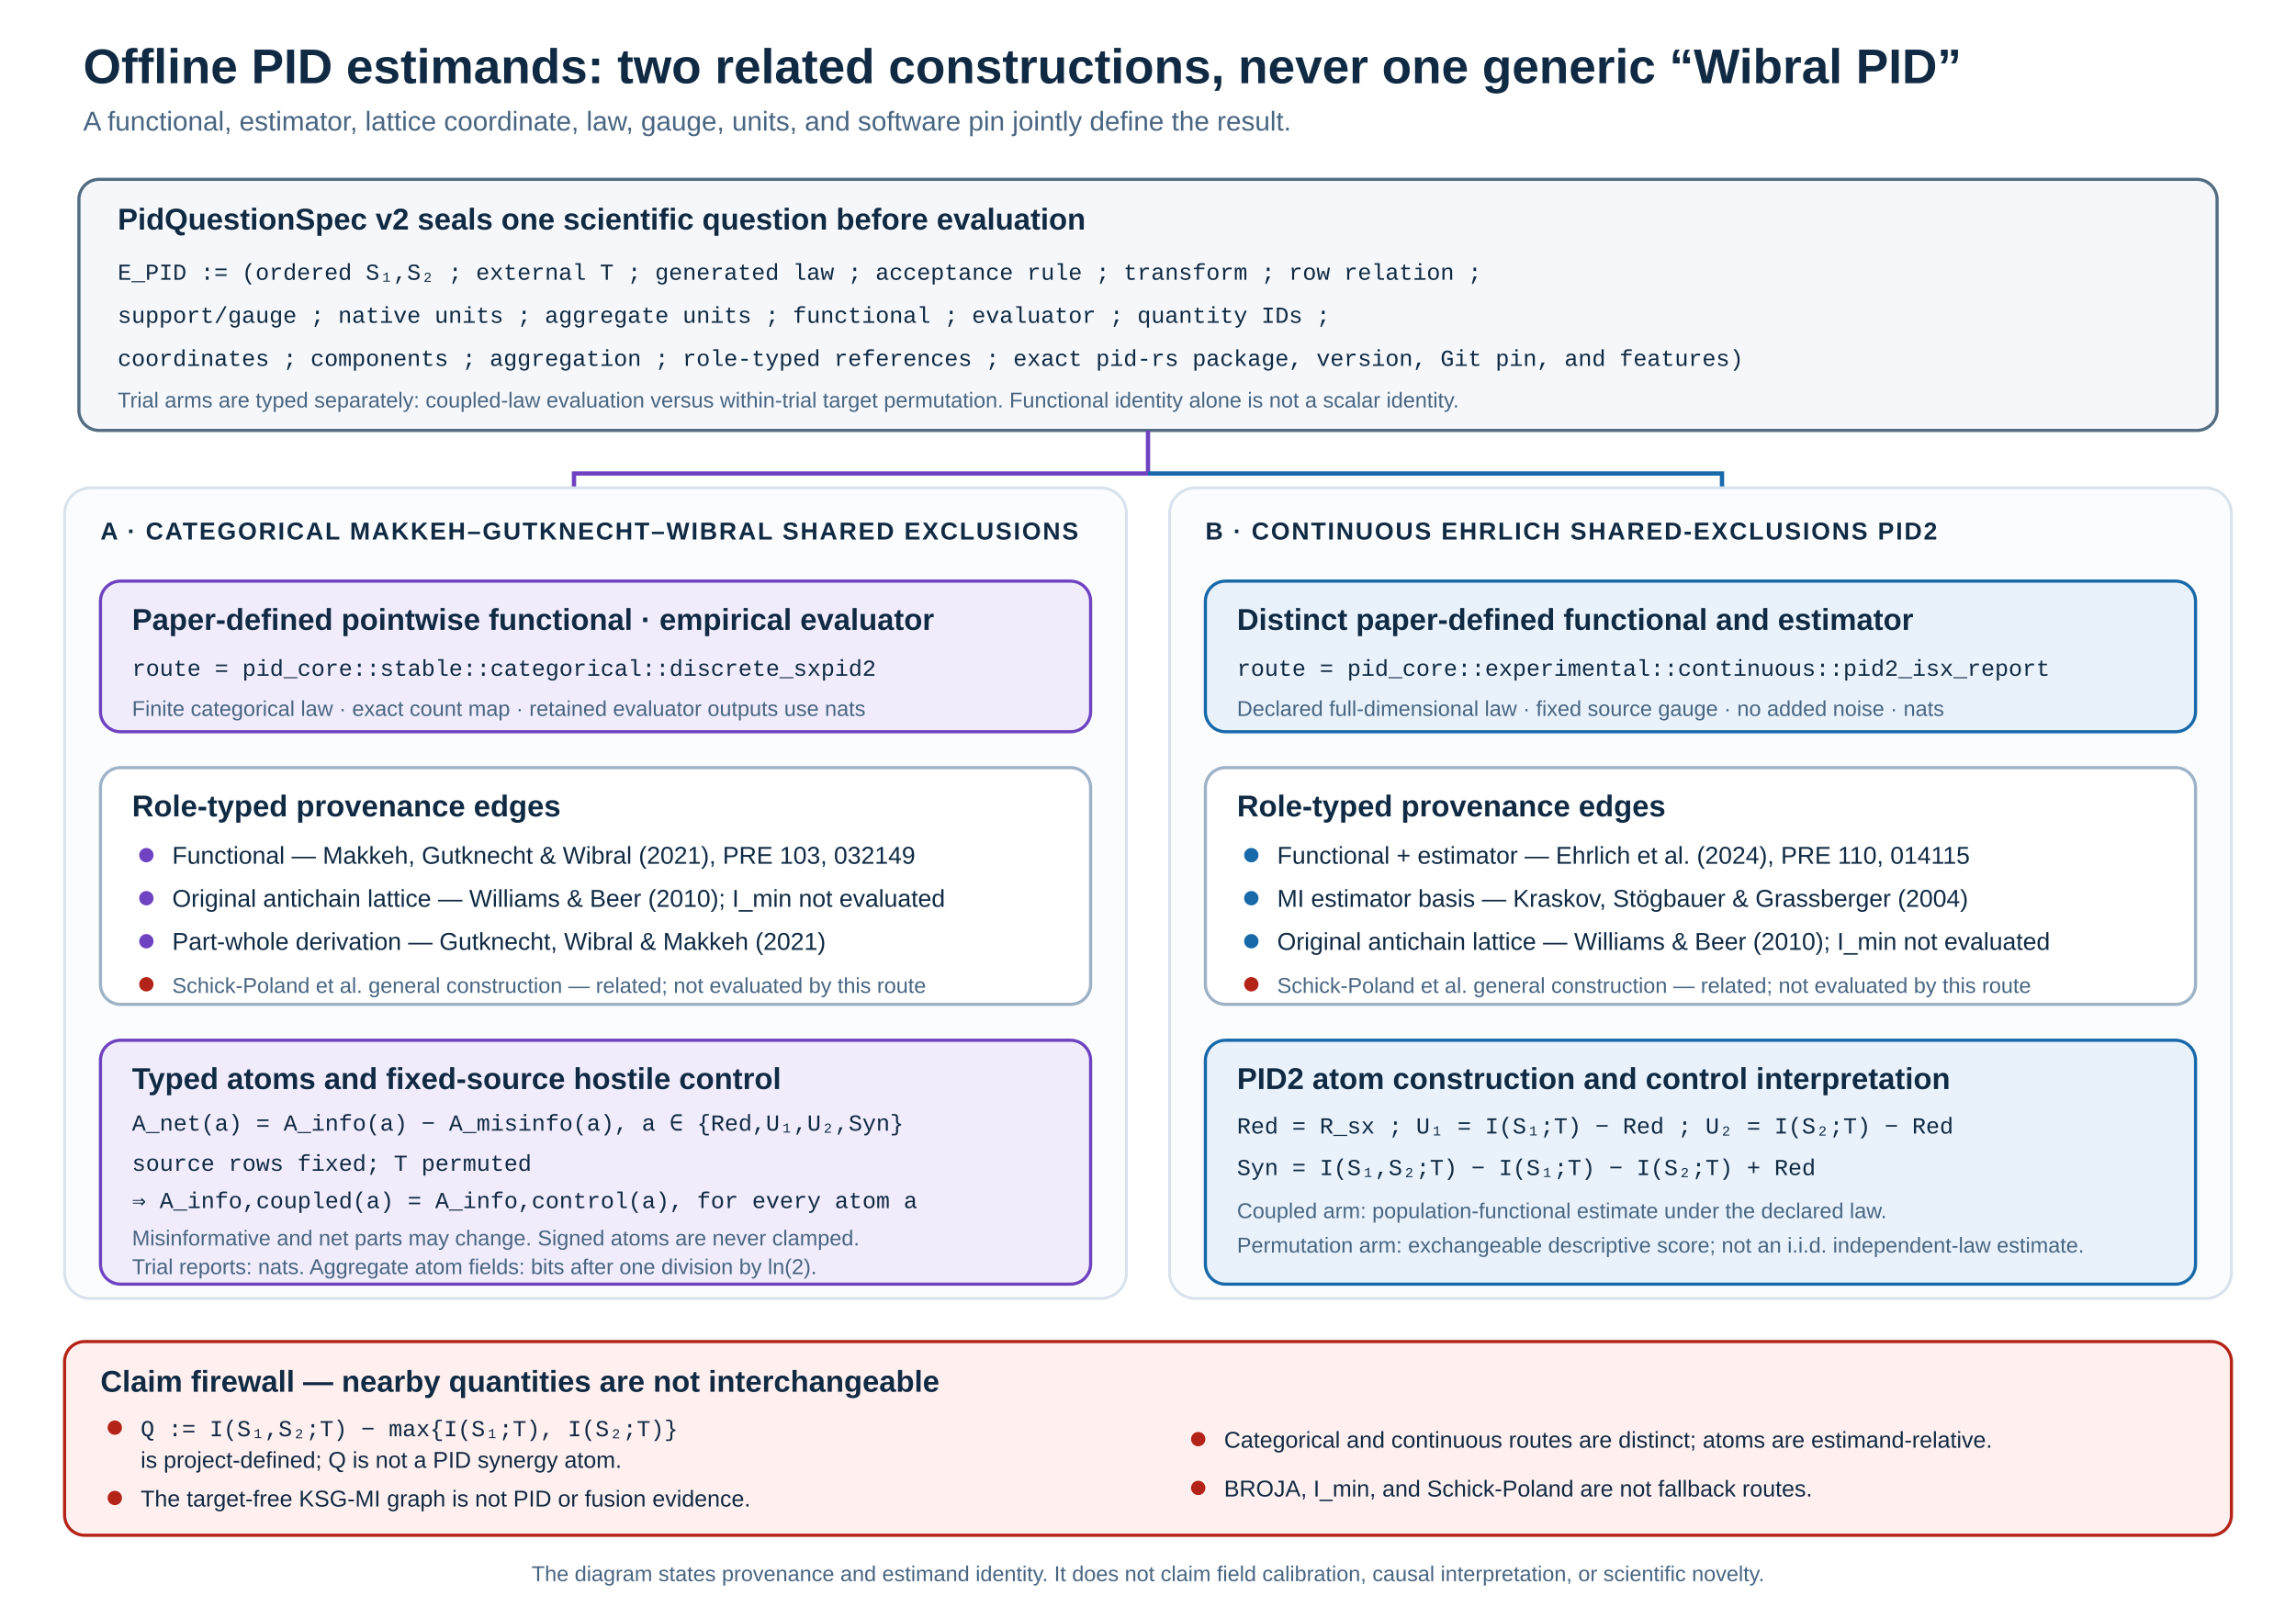
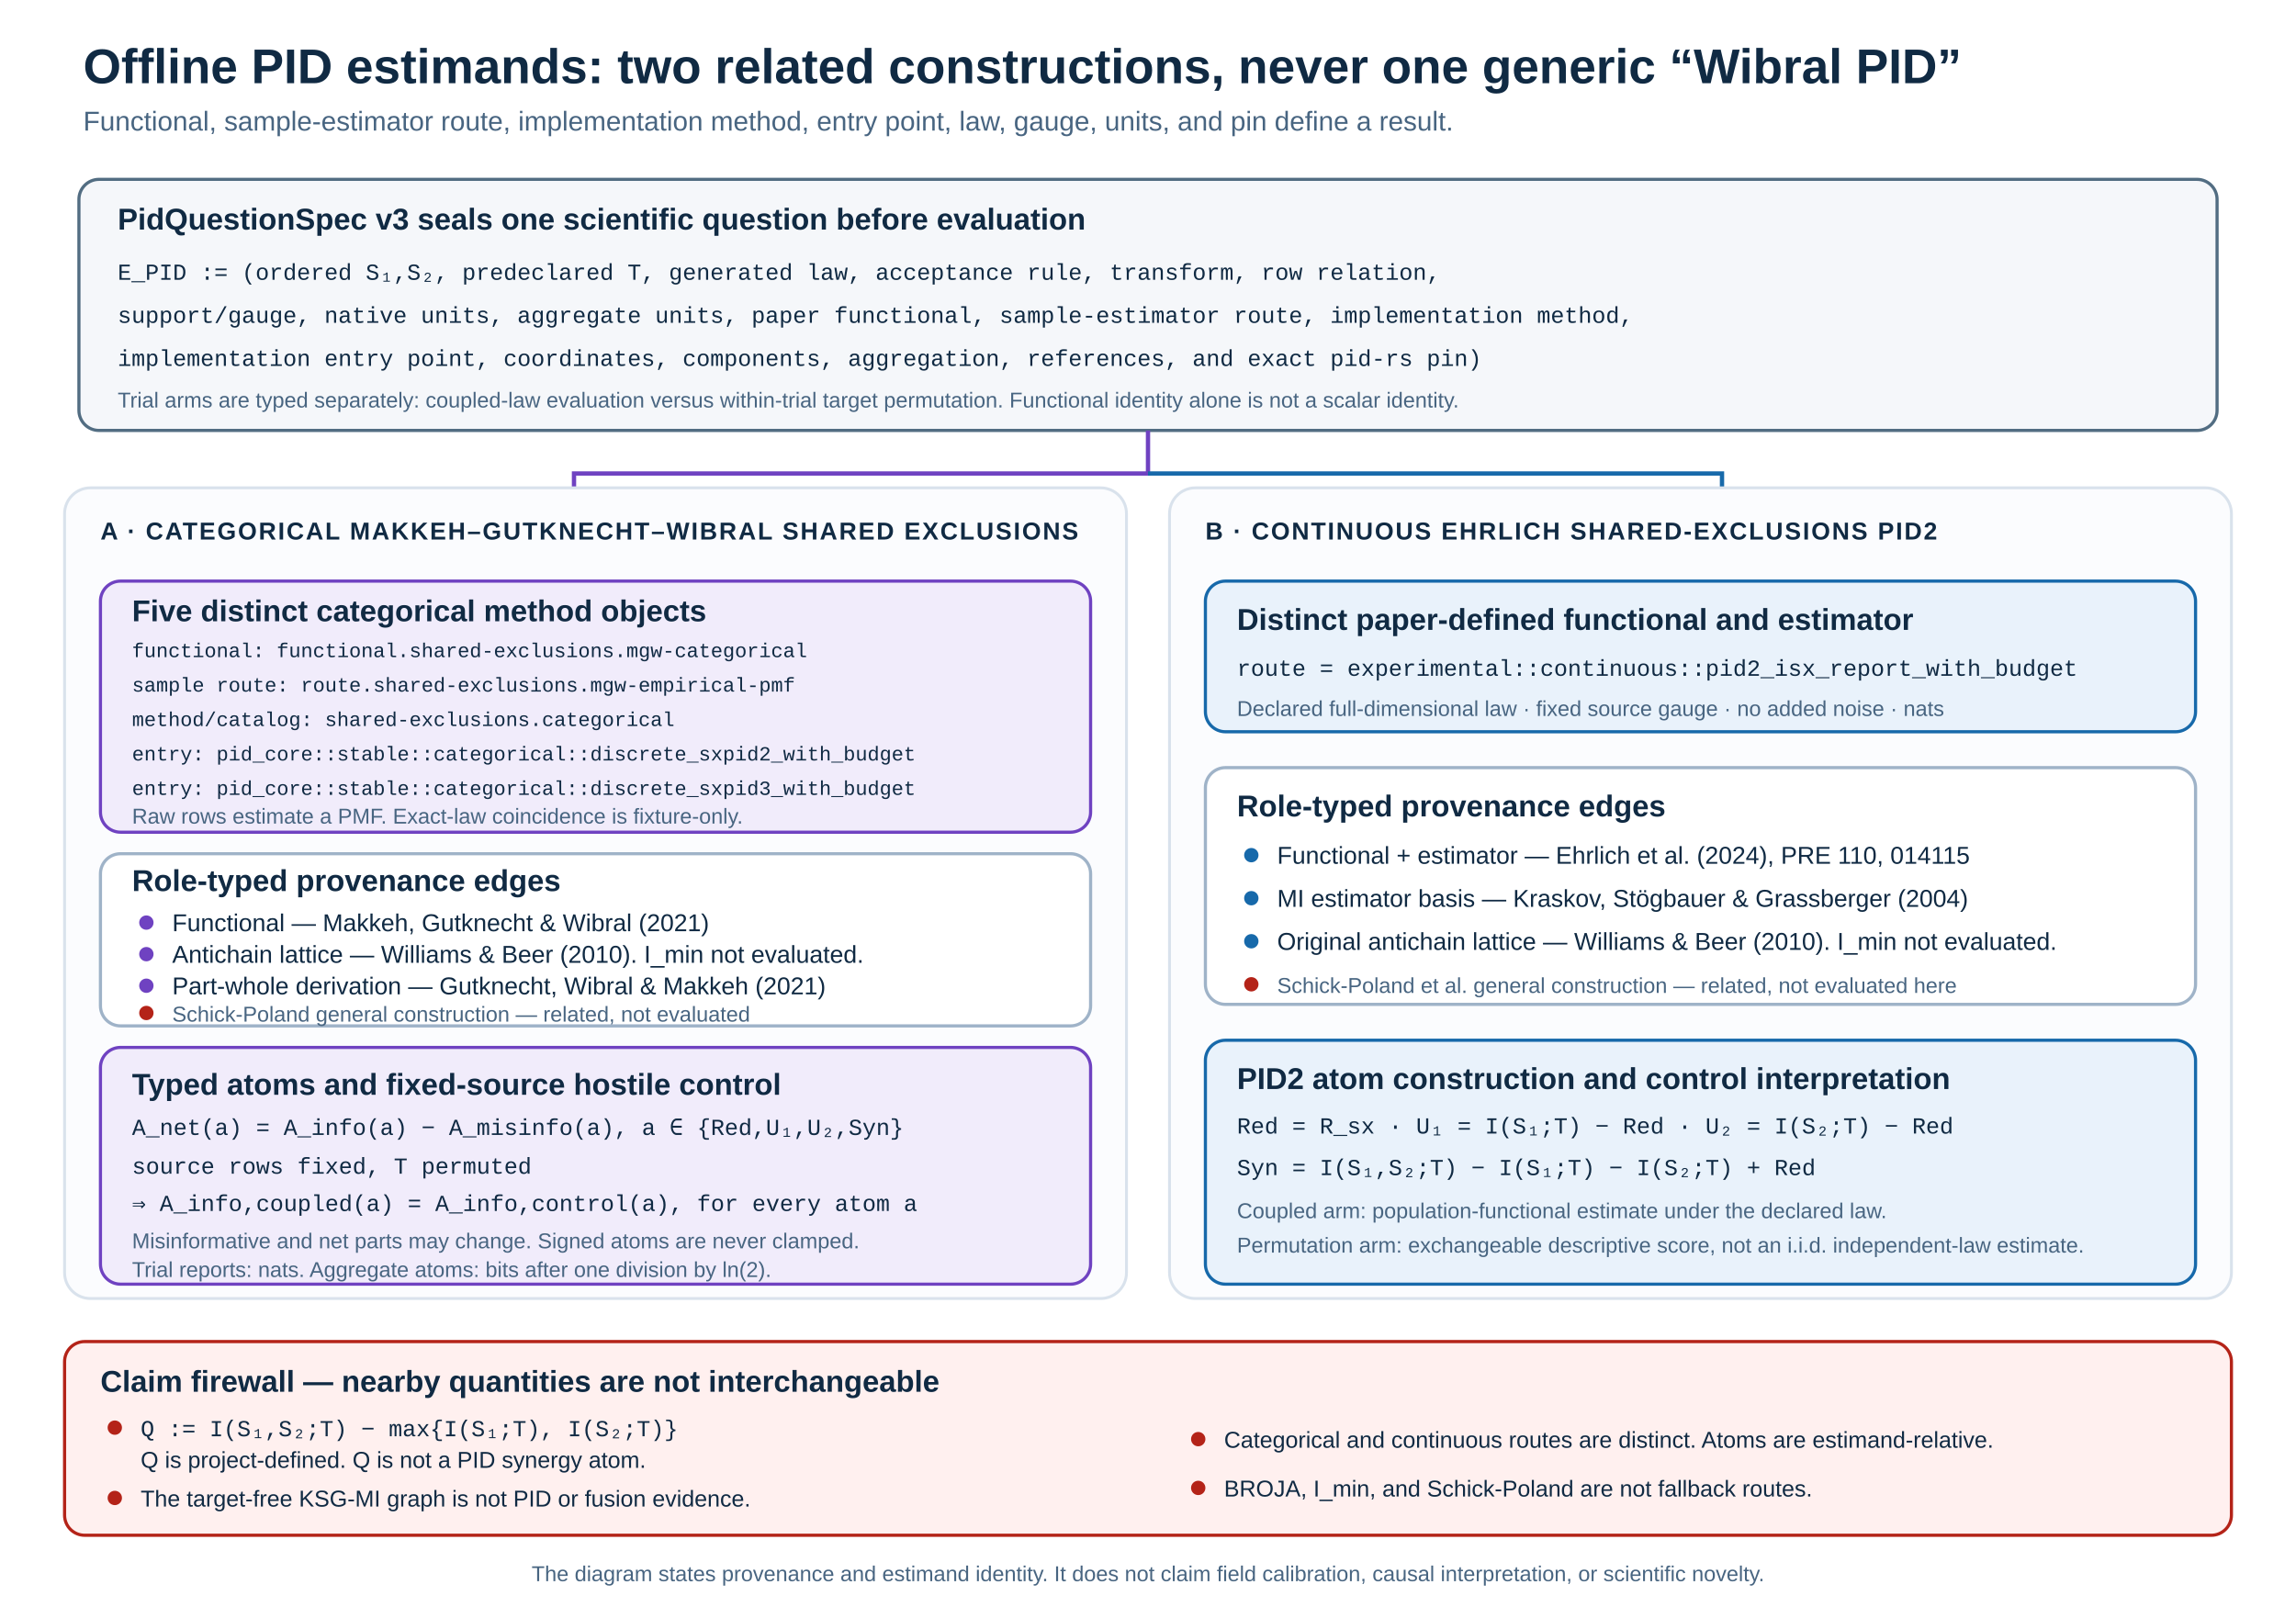
<svg xmlns="http://www.w3.org/2000/svg" width="1600" height="1120" viewBox="0 0 1600 1120" role="img" aria-labelledby="title desc" xml:lang="en">
  <defs>
    <style>
      text { font-family: Arial, Helvetica, sans-serif; fill: #102a43; }
      .title { font-size: 34px; font-weight: 700; }
      .subtitle { font-size: 19px; fill: #486581; }
      .section { font-size: 17px; font-weight: 700; letter-spacing: 1.2px; }
      .node-title { font-size: 21px; font-weight: 700; }
      .body { font-size: 17px; }
      .small { font-size: 15px; fill: #486581; }
      .equation { font-family: Menlo, Consolas, "Liberation Mono", monospace; font-size: 16px; }
+       .equation-tight { font-family: Menlo, Consolas, "Liberation Mono", monospace; font-size: 14px; }
      .firewall { font-size: 16px; }
      .lane { fill: #fbfcfe; stroke: #d9e2ec; stroke-width: 2; rx: 18; }
      .node { stroke-width: 2.2; rx: 14; }
      .question { fill: #f5f7fa; stroke: #526d82; }
      .categorical { fill: #f1ecfb; stroke: #6f42c1; }
      .continuous { fill: #e9f2fb; stroke: #1769aa; }
      .reference { fill: #ffffff; stroke: #9fb3c8; }
      .warning { fill: #fff0ef; stroke: #b42318; }
      .arrow-purple { fill: none; stroke: #6f42c1; stroke-width: 3; }
      .arrow-blue { fill: none; stroke: #1769aa; stroke-width: 3; }
      .arrowhead-purple { fill: #6f42c1; }
      .arrowhead-blue { fill: #1769aa; }
      .divider { stroke: #bcccdc; stroke-width: 1.8; }
      .bullet-purple { fill: #6f42c1; }
      .bullet-blue { fill: #1769aa; }
      .bullet-red { fill: #b42318; }
    </style>
  </defs>
  <rect width="1600" height="1120" fill="#ffffff" />
  <text x="58" y="58" class="title">Offline PID estimands: two related constructions, never one generic “Wibral PID”</text>
-   <text x="58" y="91" class="subtitle">A functional, estimator, lattice coordinate, law, gauge, units, and software pin jointly define the result.</text>
+   <text x="58" y="91" class="subtitle">Functional, sample-estimator route, implementation method, entry point, law, gauge, units, and pin define a result.</text>
  <rect x="55" y="125" width="1490" height="175" rx="14" class="node question" />
-   <text x="82" y="160" class="node-title">PidQuestionSpec v2 seals one scientific question before evaluation</text>
-   <text x="82" y="195" class="equation">E_PID := (ordered S₁,S₂ ; external T ; generated law ; acceptance rule ; transform ; row relation ;</text>
-   <text x="82" y="225" class="equation">          support/gauge ; native units ; aggregate units ; functional ; evaluator ; quantity IDs ;</text>
-   <text x="82" y="255" class="equation">          coordinates ; components ; aggregation ; role-typed references ; exact pid-rs package, version, Git pin, and features)</text>
+   <text x="82" y="160" class="node-title">PidQuestionSpec v3 seals one scientific question before evaluation</text>
+   <text x="82" y="195" class="equation">E_PID := (ordered S₁,S₂, predeclared T, generated law, acceptance rule, transform, row relation,</text>
+   <text x="82" y="225" class="equation">          support/gauge, native units, aggregate units, paper functional, sample-estimator route, implementation method,</text>
+   <text x="82" y="255" class="equation">          implementation entry point, coordinates, components, aggregation, references, and exact pid-rs pin)</text>
  <text x="82" y="284" class="small">Trial arms are typed separately: coupled-law evaluation versus within-trial target permutation. Functional identity alone is not a scalar identity.</text>
  <path d="M800 300 V330 H400 V355" class="arrow-purple" />
  <path d="M393 343 L400 355 L407 343 Z" class="arrowhead-purple" />
  <path d="M800 330 H1200 V355" class="arrow-blue" />
  <path d="M1193 343 L1200 355 L1207 343 Z" class="arrowhead-blue" />
  <rect x="45" y="340" width="740" height="565" rx="18" class="lane" />
  <text x="70" y="376" class="section" fill="#5d31a6">A · CATEGORICAL MAKKEH–GUTKNECHT–WIBRAL SHARED EXCLUSIONS</text>
-   <rect x="70" y="405" width="690" height="105" rx="14" class="node categorical" />
-   <text x="92" y="439" class="node-title">Paper-defined pointwise functional · empirical evaluator</text>
-   <text x="92" y="471" class="equation">route = pid_core::stable::categorical::discrete_sxpid2</text>
-   <text x="92" y="499" class="small">Finite categorical law · exact count map · retained evaluator outputs use nats</text>
-   <rect x="70" y="535" width="690" height="165" rx="14" class="node reference" />
-   <text x="92" y="569" class="node-title">Role-typed provenance edges</text>
-   <circle cx="102" cy="596" r="5" class="bullet-purple" />
-   <text x="120" y="602" class="body">Functional — Makkeh, Gutknecht &amp; Wibral (2021), PRE 103, 032149</text>
-   <circle cx="102" cy="626" r="5" class="bullet-purple" />
-   <text x="120" y="632" class="body">Original antichain lattice — Williams &amp; Beer (2010); I_min not evaluated</text>
-   <circle cx="102" cy="656" r="5" class="bullet-purple" />
-   <text x="120" y="662" class="body">Part-whole derivation — Gutknecht, Wibral &amp; Makkeh (2021)</text>
-   <circle cx="102" cy="686" r="5" class="bullet-red" />
-   <text x="120" y="692" class="small">Schick-Poland et al. general construction — related; not evaluated by this route</text>
-   <rect x="70" y="725" width="690" height="170" rx="14" class="node categorical" />
-   <text x="92" y="759" class="node-title">Typed atoms and fixed-source hostile control</text>
-   <text x="92" y="788" class="equation">A_net(a) = A_info(a) − A_misinfo(a),  a ∈ {Red,U₁,U₂,Syn}</text>
-   <text x="92" y="816" class="equation">source rows fixed; T permuted</text>
-   <text x="92" y="842" class="equation">⇒ A_info,coupled(a) = A_info,control(a), for every atom a</text>
-   <text x="92" y="868" class="small">Misinformative and net parts may change. Signed atoms are never clamped.</text>
-   <text x="92" y="888" class="small">Trial reports: nats. Aggregate atom fields: bits after one division by ln(2).</text>
+   <rect x="70" y="405" width="690" height="175" rx="14" class="node categorical" />
+   <text x="92" y="433" class="node-title">Five distinct categorical method objects</text>
+   <text x="92" y="458" class="equation-tight">functional: functional.shared-exclusions.mgw-categorical</text>
+   <text x="92" y="482" class="equation-tight">sample route: route.shared-exclusions.mgw-empirical-pmf</text>
+   <text x="92" y="506" class="equation-tight">method/catalog: shared-exclusions.categorical</text>
+   <text x="92" y="530" class="equation-tight">entry: pid_core::stable::categorical::discrete_sxpid2_with_budget</text>
+   <text x="92" y="554" class="equation-tight">entry: pid_core::stable::categorical::discrete_sxpid3_with_budget</text>
+   <text x="92" y="574" class="small">Raw rows estimate a PMF. Exact-law coincidence is fixture-only.</text>
+   <rect x="70" y="595" width="690" height="120" rx="14" class="node reference" />
+   <text x="92" y="621" class="node-title">Role-typed provenance edges</text>
+   <circle cx="102" cy="643" r="5" class="bullet-purple" />
+   <text x="120" y="649" class="body">Functional — Makkeh, Gutknecht &amp; Wibral (2021)</text>
+   <circle cx="102" cy="665" r="5" class="bullet-purple" />
+   <text x="120" y="671" class="body">Antichain lattice — Williams &amp; Beer (2010). I_min not evaluated.</text>
+   <circle cx="102" cy="687" r="5" class="bullet-purple" />
+   <text x="120" y="693" class="body">Part-whole derivation — Gutknecht, Wibral &amp; Makkeh (2021)</text>
+   <circle cx="102" cy="706" r="5" class="bullet-red" />
+   <text x="120" y="712" class="small">Schick-Poland general construction — related, not evaluated</text>
+   <rect x="70" y="730" width="690" height="165" rx="14" class="node categorical" />
+   <text x="92" y="763" class="node-title">Typed atoms and fixed-source hostile control</text>
+   <text x="92" y="791" class="equation">A_net(a) = A_info(a) − A_misinfo(a),  a ∈ {Red,U₁,U₂,Syn}</text>
+   <text x="92" y="818" class="equation">source rows fixed, T permuted</text>
+   <text x="92" y="844" class="equation">⇒ A_info,coupled(a) = A_info,control(a), for every atom a</text>
+   <text x="92" y="870" class="small">Misinformative and net parts may change. Signed atoms are never clamped.</text>
+   <text x="92" y="890" class="small">Trial reports: nats. Aggregate atoms: bits after one division by ln(2).</text>
  <rect x="815" y="340" width="740" height="565" rx="18" class="lane" />
  <text x="840" y="376" class="section" fill="#14568a">B · CONTINUOUS EHRLICH SHARED-EXCLUSIONS PID2</text>
  <rect x="840" y="405" width="690" height="105" rx="14" class="node continuous" />
  <text x="862" y="439" class="node-title">Distinct paper-defined functional and estimator</text>
-   <text x="862" y="471" class="equation">route = pid_core::experimental::continuous::pid2_isx_report</text>
+   <text x="862" y="471" class="equation">route = experimental::continuous::pid2_isx_report_with_budget</text>
  <text x="862" y="499" class="small">Declared full-dimensional law · fixed source gauge · no added noise · nats</text>
  <rect x="840" y="535" width="690" height="165" rx="14" class="node reference" />
  <text x="862" y="569" class="node-title">Role-typed provenance edges</text>
  <circle cx="872" cy="596" r="5" class="bullet-blue" />
  <text x="890" y="602" class="body">Functional + estimator — Ehrlich et al. (2024), PRE 110, 014115</text>
  <circle cx="872" cy="626" r="5" class="bullet-blue" />
  <text x="890" y="632" class="body">MI estimator basis — Kraskov, Stögbauer &amp; Grassberger (2004)</text>
  <circle cx="872" cy="656" r="5" class="bullet-blue" />
-   <text x="890" y="662" class="body">Original antichain lattice — Williams &amp; Beer (2010); I_min not evaluated</text>
+   <text x="890" y="662" class="body">Original antichain lattice — Williams &amp; Beer (2010). I_min not evaluated.</text>
  <circle cx="872" cy="686" r="5" class="bullet-red" />
-   <text x="890" y="692" class="small">Schick-Poland et al. general construction — related; not evaluated by this route</text>
+   <text x="890" y="692" class="small">Schick-Poland et al. general construction — related, not evaluated here</text>
  <rect x="840" y="725" width="690" height="170" rx="14" class="node continuous" />
  <text x="862" y="759" class="node-title">PID2 atom construction and control interpretation</text>
-   <text x="862" y="790" class="equation">Red = R_sx   ;   U₁ = I(S₁;T) − Red   ;   U₂ = I(S₂;T) − Red</text>
+   <text x="862" y="790" class="equation">Red = R_sx   ·   U₁ = I(S₁;T) − Red   ·   U₂ = I(S₂;T) − Red</text>
  <text x="862" y="819" class="equation">Syn = I(S₁,S₂;T) − I(S₁;T) − I(S₂;T) + Red</text>
  <text x="862" y="849" class="small">Coupled arm: population-functional estimate under the declared law.</text>
-   <text x="862" y="873" class="small">Permutation arm: exchangeable descriptive score; not an i.i.d. independent-law estimate.</text>
+   <text x="862" y="873" class="small">Permutation arm: exchangeable descriptive score, not an i.i.d. independent-law estimate.</text>
  <rect x="45" y="935" width="1510" height="135" rx="14" class="node warning" />
  <text x="70" y="970" class="node-title">Claim firewall — nearby quantities are not interchangeable</text>
  <circle cx="80" cy="995" r="5" class="bullet-red" />
  <text x="98" y="1001" class="equation">Q := I(S₁,S₂;T) − max{I(S₁;T), I(S₂;T)}</text>
-   <text x="98" y="1023" class="firewall">is project-defined; Q is not a PID synergy atom.</text>
+   <text x="98" y="1023" class="firewall">Q is project-defined. Q is not a PID synergy atom.</text>
  <circle cx="80" cy="1044" r="5" class="bullet-red" />
  <text x="98" y="1050" class="firewall">The target-free KSG-MI graph is not PID or fusion evidence.</text>
  <circle cx="835" cy="1003" r="5" class="bullet-red" />
-   <text x="853" y="1009" class="firewall">Categorical and continuous routes are distinct; atoms are estimand-relative.</text>
+   <text x="853" y="1009" class="firewall">Categorical and continuous routes are distinct. Atoms are estimand-relative.</text>
  <circle cx="835" cy="1037" r="5" class="bullet-red" />
  <text x="853" y="1043" class="firewall">BROJA, I_min, and Schick-Poland are not fallback routes.</text>
  <text x="800" y="1102" class="small" text-anchor="middle">The diagram states provenance and estimand identity. It does not claim field calibration, causal interpretation, or scientific novelty.</text>
</svg>
